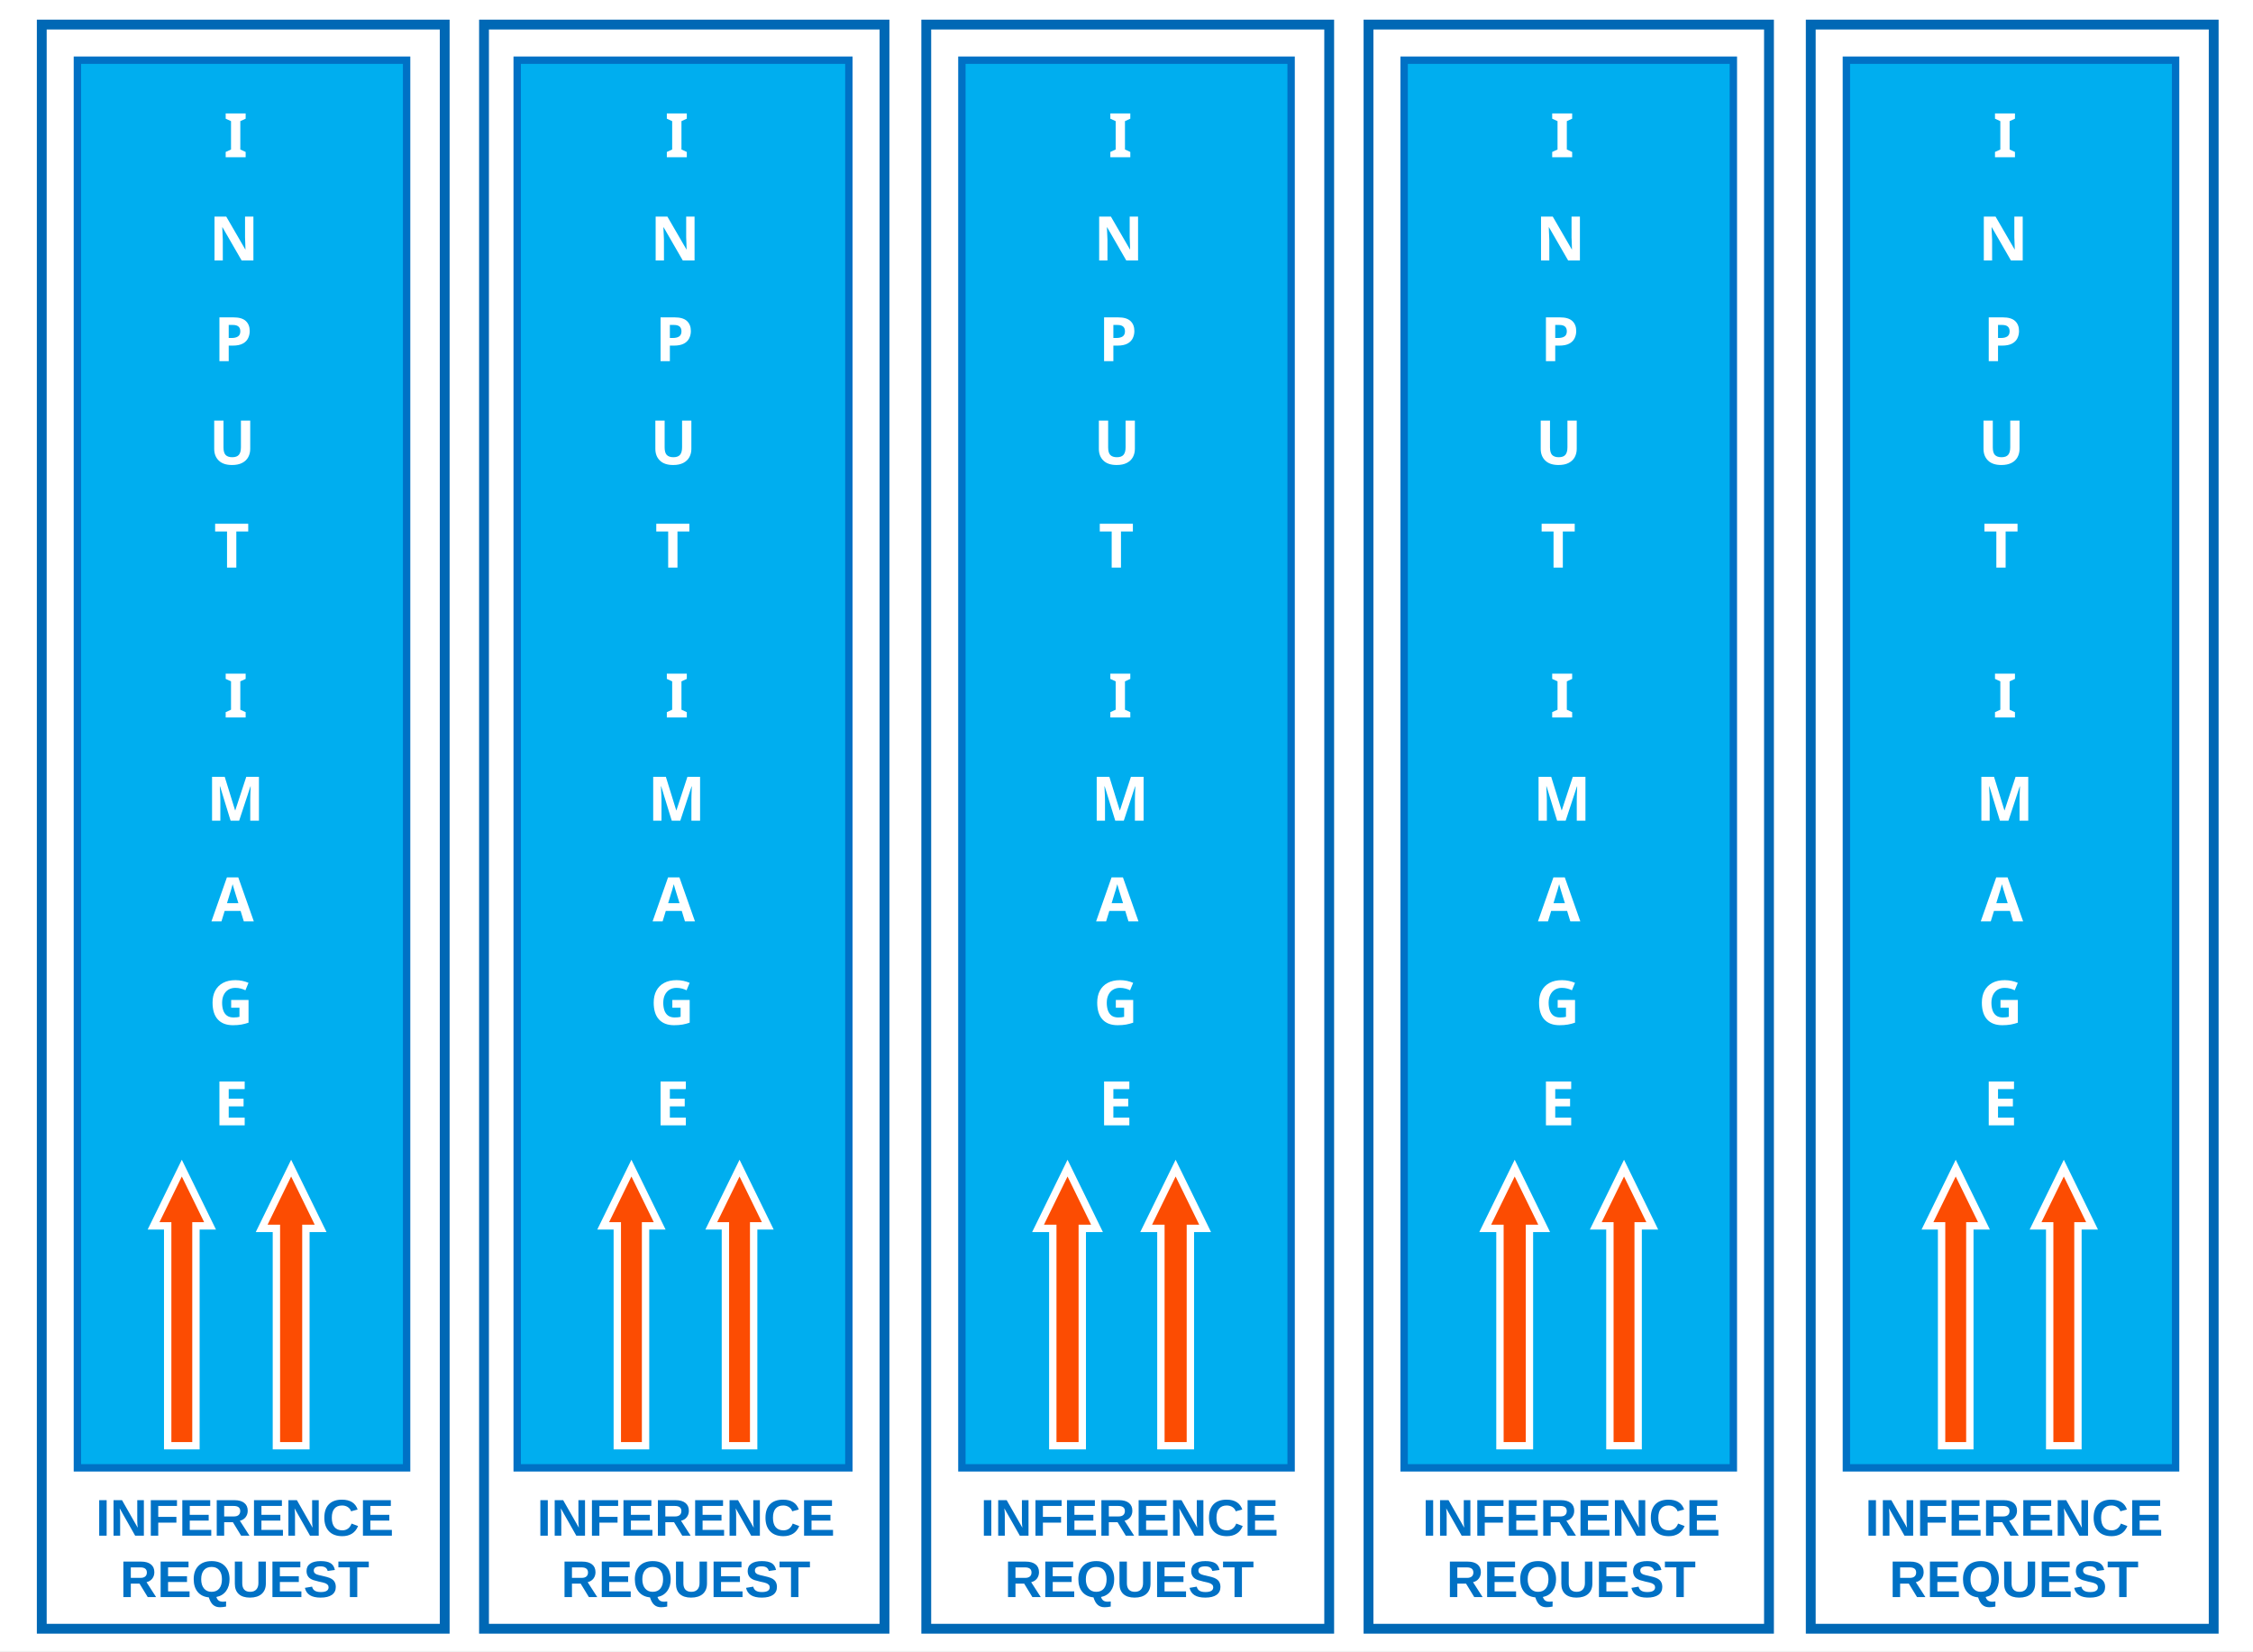
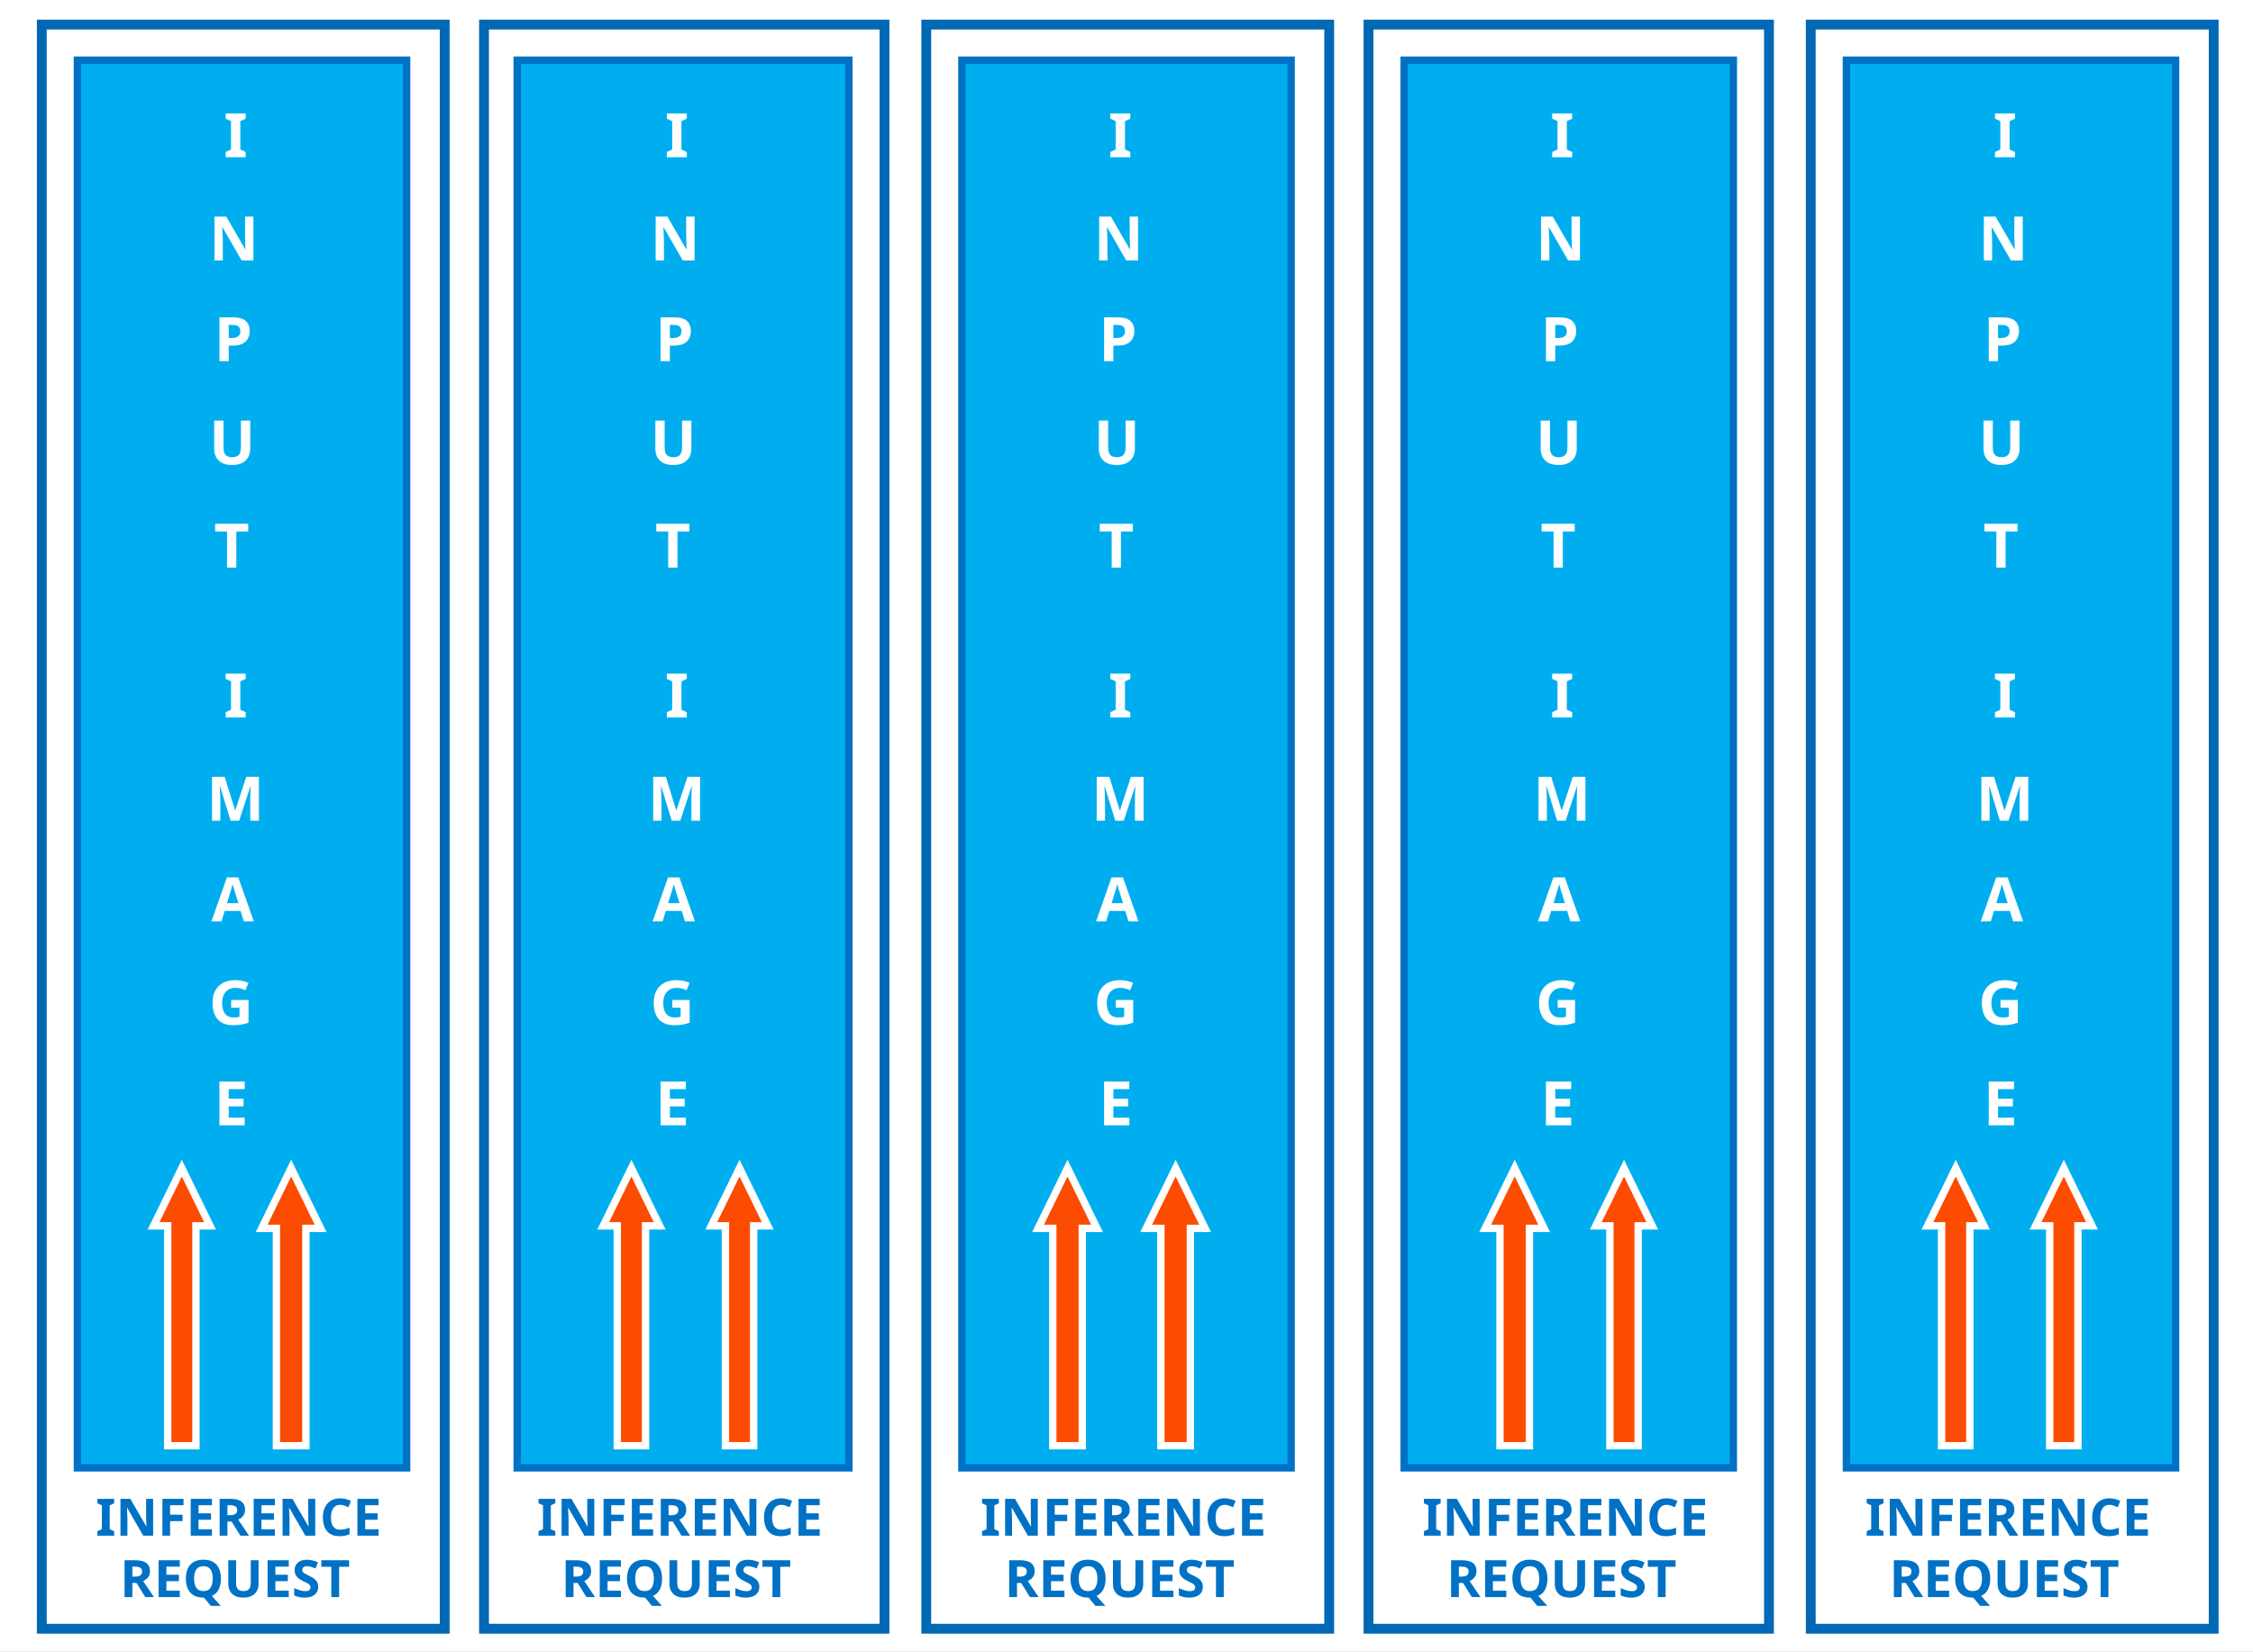
<svg xmlns="http://www.w3.org/2000/svg" width="917" height="672" overflow="hidden">
  <defs>
    <clipPath id="clip0">
      <rect x="0" y="0" width="917" height="672" />
    </clipPath>
  </defs>
  <g clip-path="url(#clip0)">
    <rect x="0" y="0" width="917" height="671.878" fill="#FFFFFF" />
    <rect x="31.5" y="24.495" width="134" height="572.896" stroke="#0071C5" stroke-width="3.001" stroke-miterlimit="8" fill="#00AEEF" />
-     <text fill="#0071C5" font-family="Arial,Arial_MSFontService,sans-serif" font-weight="700" font-size="21" transform="matrix(1 0 0 0.999818 38.9705 625)">INFERENCE <tspan font-size="21" x="9.835" y="25.005">REQUEST</tspan>
+     <text fill="#0071C5" font-family="IntelOneDisplay-Regular,IntelOne Display,sans-serif" font-weight="700" font-size="21" transform="matrix(1 0 0 0.999818 38.9705 625)">INFERENCE <tspan font-size="21" x="9.835" y="25.005">REQUEST</tspan>
    </text>
-     <text fill="#FFFFFF" font-family="Arial Black,Arial Black_MSFontService,sans-serif" font-weight="900" font-size="25" transform="matrix(1.00018 0 0 0.999636 91.0597 64)">I<tspan font-size="25" x="-6" y="42.015">N</tspan>
+     <text fill="#FFFFFF" font-family="IntelOneDisplay-Regular,IntelOne Display,sans-serif" font-weight="900" font-size="25" transform="matrix(1.00018 0 0 0.999636 91.0597 64)">I<tspan font-size="25" x="-6" y="42.015">N</tspan>
      <tspan font-size="25" x="-4" y="83.03">P</tspan>
      <tspan font-size="25" x="-6" y="125.045">U</tspan>
      <tspan font-size="25" x="-4" y="167.061">T</tspan>
      <tspan font-size="25" x="0" y="228.083">I</tspan>
      <tspan font-size="25" x="-7" y="270.098">M</tspan>
      <tspan font-size="25" x="-5" y="311.113">A</tspan>
      <tspan font-size="25" x="-6" y="353.128">G</tspan>
      <tspan font-size="25" x="-4" y="394.143">E</tspan>
    </text>
    <rect x="17" y="9.998" width="164" height="652.881" stroke="#0068B5" stroke-width="4.001" stroke-miterlimit="8" fill="none" />
    <rect x="210.5" y="24.495" width="135" height="572.896" stroke="#0071C5" stroke-width="3.001" stroke-miterlimit="8" fill="#00AEEF" />
-     <text fill="#0071C5" font-family="Arial,Arial_MSFontService,sans-serif" font-weight="700" font-size="21" transform="matrix(1 0 0 0.999818 218.523 625)">INFERENCE <tspan font-size="21" x="9.835" y="25.005">REQUEST</tspan>
+     <text fill="#0071C5" font-family="IntelOneDisplay-Regular,IntelOne Display,sans-serif" font-weight="700" font-size="21" transform="matrix(1 0 0 0.999818 218.523 625)">INFERENCE <tspan font-size="21" x="9.835" y="25.005">REQUEST</tspan>
    </text>
-     <text fill="#FFFFFF" font-family="Arial Black,Arial Black_MSFontService,sans-serif" font-weight="900" font-size="25" transform="matrix(1.00018 0 0 0.999636 270.612 64)">I<tspan font-size="25" x="-6" y="42.015">N</tspan>
+     <text fill="#FFFFFF" font-family="IntelOneDisplay-Regular,IntelOne Display,sans-serif" font-weight="900" font-size="25" transform="matrix(1.00018 0 0 0.999636 270.612 64)">I<tspan font-size="25" x="-6" y="42.015">N</tspan>
      <tspan font-size="25" x="-4" y="83.03">P</tspan>
      <tspan font-size="25" x="-6" y="125.045">U</tspan>
      <tspan font-size="25" x="-4" y="167.061">T</tspan>
      <tspan font-size="25" x="0" y="228.083">I</tspan>
      <tspan font-size="25" x="-7" y="270.098">M</tspan>
      <tspan font-size="25" x="-5" y="311.113">A</tspan>
      <tspan font-size="25" x="-6" y="353.128">G</tspan>
      <tspan font-size="25" x="-4" y="394.143">E</tspan>
    </text>
    <rect x="197" y="9.998" width="163" height="652.881" stroke="#0068B5" stroke-width="4.001" stroke-miterlimit="8" fill="none" />
    <rect x="391.5" y="24.495" width="134" height="572.896" stroke="#0071C5" stroke-width="3.001" stroke-miterlimit="8" fill="#00AEEF" />
-     <text fill="#0071C5" font-family="Arial,Arial_MSFontService,sans-serif" font-weight="700" font-size="21" transform="matrix(1 0 0 0.999818 399.036 625)">INFERENCE <tspan font-size="21" x="9.835" y="25.005">REQUEST</tspan>
+     <text fill="#0071C5" font-family="IntelOneDisplay-Regular,IntelOne Display,sans-serif" font-weight="700" font-size="21" transform="matrix(1 0 0 0.999818 399.036 625)">INFERENCE <tspan font-size="21" x="9.835" y="25.005">REQUEST</tspan>
    </text>
-     <text fill="#FFFFFF" font-family="Arial Black,Arial Black_MSFontService,sans-serif" font-weight="900" font-size="25" transform="matrix(1.00018 0 0 0.999636 451.125 64)">I<tspan font-size="25" x="-6" y="42.015">N</tspan>
+     <text fill="#FFFFFF" font-family="IntelOneDisplay-Regular,IntelOne Display,sans-serif" font-weight="900" font-size="25" transform="matrix(1.00018 0 0 0.999636 451.125 64)">I<tspan font-size="25" x="-6" y="42.015">N</tspan>
      <tspan font-size="25" x="-4" y="83.03">P</tspan>
      <tspan font-size="25" x="-6" y="125.045">U</tspan>
      <tspan font-size="25" x="-4" y="167.061">T</tspan>
      <tspan font-size="25" x="0" y="228.083">I</tspan>
      <tspan font-size="25" x="-7" y="270.098">M</tspan>
      <tspan font-size="25" x="-5" y="311.113">A</tspan>
      <tspan font-size="25" x="-6" y="353.128">G</tspan>
      <tspan font-size="25" x="-4" y="394.143">E</tspan>
    </text>
    <rect x="377" y="9.998" width="164" height="652.881" stroke="#0068B5" stroke-width="4.001" stroke-miterlimit="8" fill="none" />
    <rect x="571.5" y="24.495" width="134" height="572.896" stroke="#0071C5" stroke-width="3.001" stroke-miterlimit="8" fill="#00AEEF" />
-     <text fill="#0071C5" font-family="Arial,Arial_MSFontService,sans-serif" font-weight="700" font-size="21" transform="matrix(1 0 0 0.999818 578.877 625)">INFERENCE <tspan font-size="21" x="9.835" y="25.005">REQUEST</tspan>
+     <text fill="#0071C5" font-family="IntelOneDisplay-Regular,IntelOne Display,sans-serif" font-weight="700" font-size="21" transform="matrix(1 0 0 0.999818 578.877 625)">INFERENCE <tspan font-size="21" x="9.835" y="25.005">REQUEST</tspan>
    </text>
-     <text fill="#FFFFFF" font-family="Arial Black,Arial Black_MSFontService,sans-serif" font-weight="900" font-size="25" transform="matrix(1.00018 0 0 0.999636 630.966 64)">I<tspan font-size="25" x="-6" y="42.015">N</tspan>
+     <text fill="#FFFFFF" font-family="IntelOneDisplay-Regular,IntelOne Display,sans-serif" font-weight="900" font-size="25" transform="matrix(1.00018 0 0 0.999636 630.966 64)">I<tspan font-size="25" x="-6" y="42.015">N</tspan>
      <tspan font-size="25" x="-4" y="83.03">P</tspan>
      <tspan font-size="25" x="-6" y="125.045">U</tspan>
      <tspan font-size="25" x="-4" y="167.061">T</tspan>
      <tspan font-size="25" x="0" y="228.083">I</tspan>
      <tspan font-size="25" x="-7" y="270.098">M</tspan>
      <tspan font-size="25" x="-5" y="311.113">A</tspan>
      <tspan font-size="25" x="-6" y="353.128">G</tspan>
      <tspan font-size="25" x="-4" y="394.143">E</tspan>
    </text>
    <rect x="557" y="9.998" width="163" height="652.881" stroke="#0068B5" stroke-width="4.001" stroke-miterlimit="8" fill="none" />
    <rect x="751.5" y="24.495" width="134" height="572.896" stroke="#0071C5" stroke-width="3.001" stroke-miterlimit="8" fill="#00AEEF" />
-     <text fill="#0071C5" font-family="Arial,Arial_MSFontService,sans-serif" font-weight="700" font-size="21" transform="matrix(1 0 0 0.999818 759.101 625)">INFERENCE <tspan font-size="21" x="9.835" y="25.005">REQUEST</tspan>
+     <text fill="#0071C5" font-family="IntelOneDisplay-Regular,IntelOne Display,sans-serif" font-weight="700" font-size="21" transform="matrix(1 0 0 0.999818 759.101 625)">INFERENCE <tspan font-size="21" x="9.835" y="25.005">REQUEST</tspan>
    </text>
-     <text fill="#FFFFFF" font-family="Arial Black,Arial Black_MSFontService,sans-serif" font-weight="900" font-size="25" transform="matrix(1.00018 0 0 0.999636 811.191 64)">I<tspan font-size="25" x="-6" y="42.015">N</tspan>
+     <text fill="#FFFFFF" font-family="IntelOneDisplay-Regular,IntelOne Display,sans-serif" font-weight="900" font-size="25" transform="matrix(1.00018 0 0 0.999636 811.191 64)">I<tspan font-size="25" x="-6" y="42.015">N</tspan>
      <tspan font-size="25" x="-4" y="83.03">P</tspan>
      <tspan font-size="25" x="-6" y="125.045">U</tspan>
      <tspan font-size="25" x="-4" y="167.061">T</tspan>
      <tspan font-size="25" x="0" y="228.083">I</tspan>
      <tspan font-size="25" x="-7" y="270.098">M</tspan>
      <tspan font-size="25" x="-5" y="311.113">A</tspan>
      <tspan font-size="25" x="-6" y="353.128">G</tspan>
      <tspan font-size="25" x="-4" y="394.143">E</tspan>
    </text>
    <rect x="737" y="9.998" width="164" height="652.881" stroke="#0068B5" stroke-width="4.001" stroke-miterlimit="8" fill="none" />
    <path d="M62.5 498.917 74 475.414 85.5 498.917 79.75 498.917 79.75 588.393 68.25 588.393 68.25 498.917Z" stroke="#FFFFFF" stroke-width="3.001" stroke-miterlimit="8" fill="#FC4C02" fill-rule="evenodd" />
    <path d="M106.5 499.939 118.5 475.414 130.5 499.939 124.5 499.939 124.5 588.393 112.5 588.393 112.5 499.939Z" stroke="#FFFFFF" stroke-width="3.001" stroke-miterlimit="8" fill="#FC4C02" fill-rule="evenodd" />
    <path d="M245.5 498.917 257 475.414 268.5 498.917 262.75 498.917 262.75 588.393 251.25 588.393 251.25 498.917Z" stroke="#FFFFFF" stroke-width="3.001" stroke-miterlimit="8" fill="#FC4C02" fill-rule="evenodd" />
    <path d="M289.5 498.917 301 475.414 312.5 498.917 306.75 498.917 306.75 588.393 295.25 588.393 295.25 498.917Z" stroke="#FFFFFF" stroke-width="3.001" stroke-miterlimit="8" fill="#FC4C02" fill-rule="evenodd" />
    <path d="M422.5 499.939 434.5 475.414 446.5 499.939 440.5 499.939 440.5 588.393 428.5 588.393 428.5 499.939Z" stroke="#FFFFFF" stroke-width="3.001" stroke-miterlimit="8" fill="#FC4C02" fill-rule="evenodd" />
    <path d="M466.5 499.939 478.5 475.414 490.5 499.939 484.5 499.939 484.5 588.393 472.5 588.393 472.5 499.939Z" stroke="#FFFFFF" stroke-width="3.001" stroke-miterlimit="8" fill="#FC4C02" fill-rule="evenodd" />
    <path d="M604.5 499.939 616.5 475.414 628.5 499.939 622.5 499.939 622.5 588.393 610.5 588.393 610.5 499.939Z" stroke="#FFFFFF" stroke-width="3.001" stroke-miterlimit="8" fill="#FC4C02" fill-rule="evenodd" />
    <path d="M649.5 498.917 661 475.414 672.5 498.917 666.75 498.917 666.75 588.393 655.25 588.393 655.25 498.917Z" stroke="#FFFFFF" stroke-width="3.001" stroke-miterlimit="8" fill="#FC4C02" fill-rule="evenodd" />
    <path d="M784.5 498.917 796 475.414 807.5 498.917 801.75 498.917 801.75 588.393 790.25 588.393 790.25 498.917Z" stroke="#FFFFFF" stroke-width="3.001" stroke-miterlimit="8" fill="#FC4C02" fill-rule="evenodd" />
    <path d="M828.5 498.917 840 475.414 851.5 498.917 845.75 498.917 845.75 588.393 834.25 588.393 834.25 498.917Z" stroke="#FFFFFF" stroke-width="3.001" stroke-miterlimit="8" fill="#FC4C02" fill-rule="evenodd" />
  </g>
</svg>
